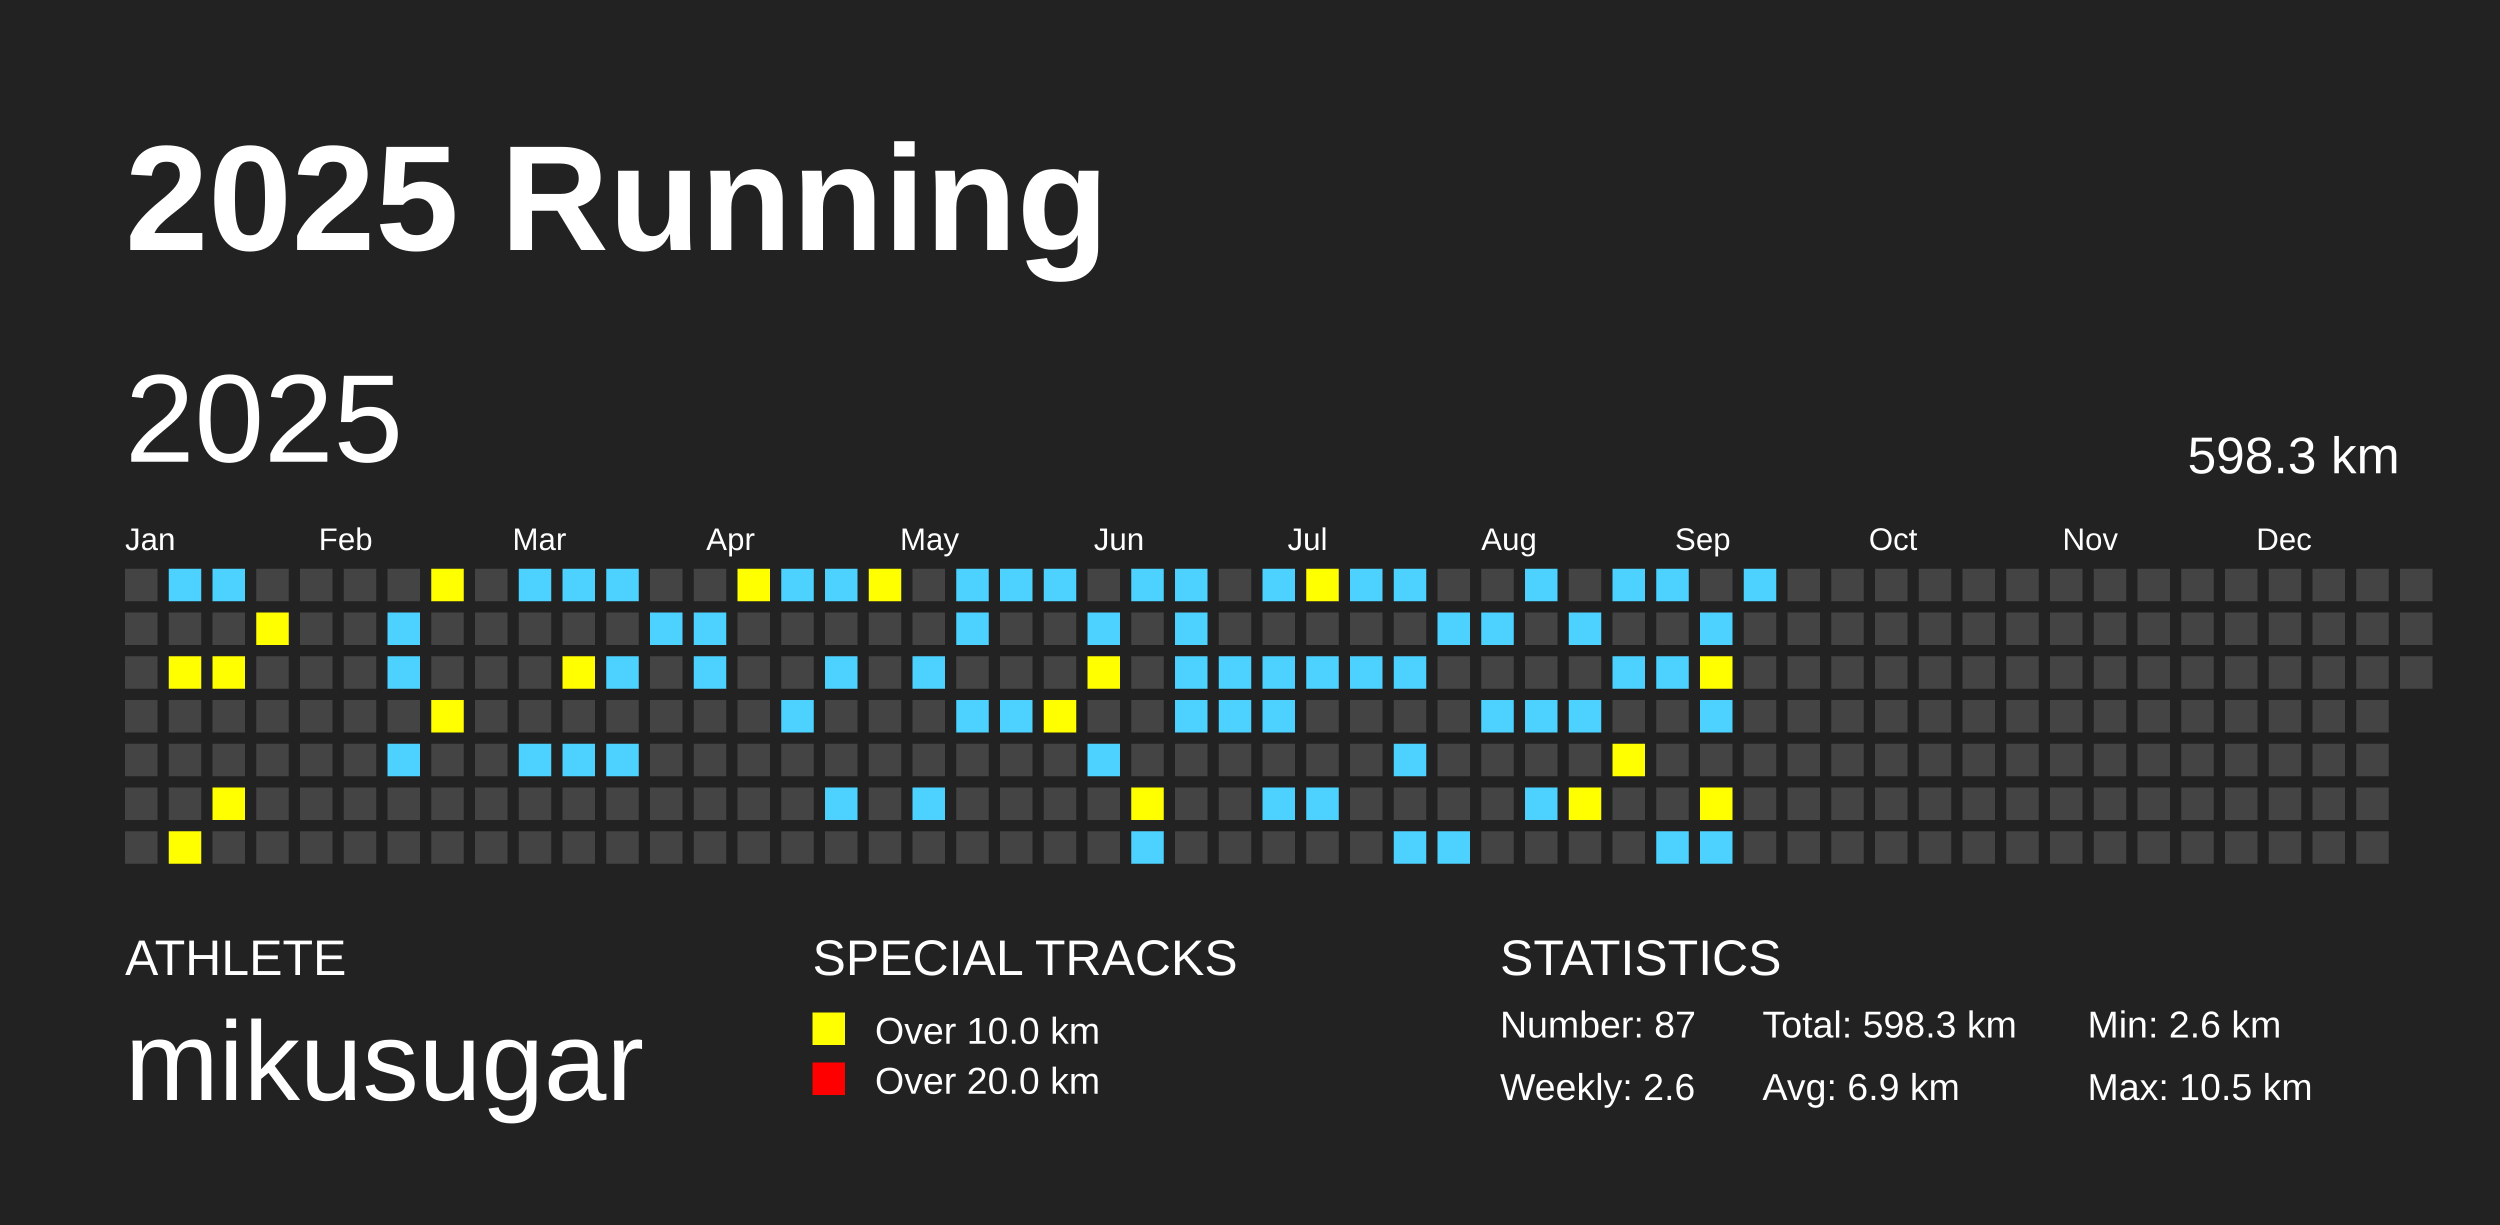
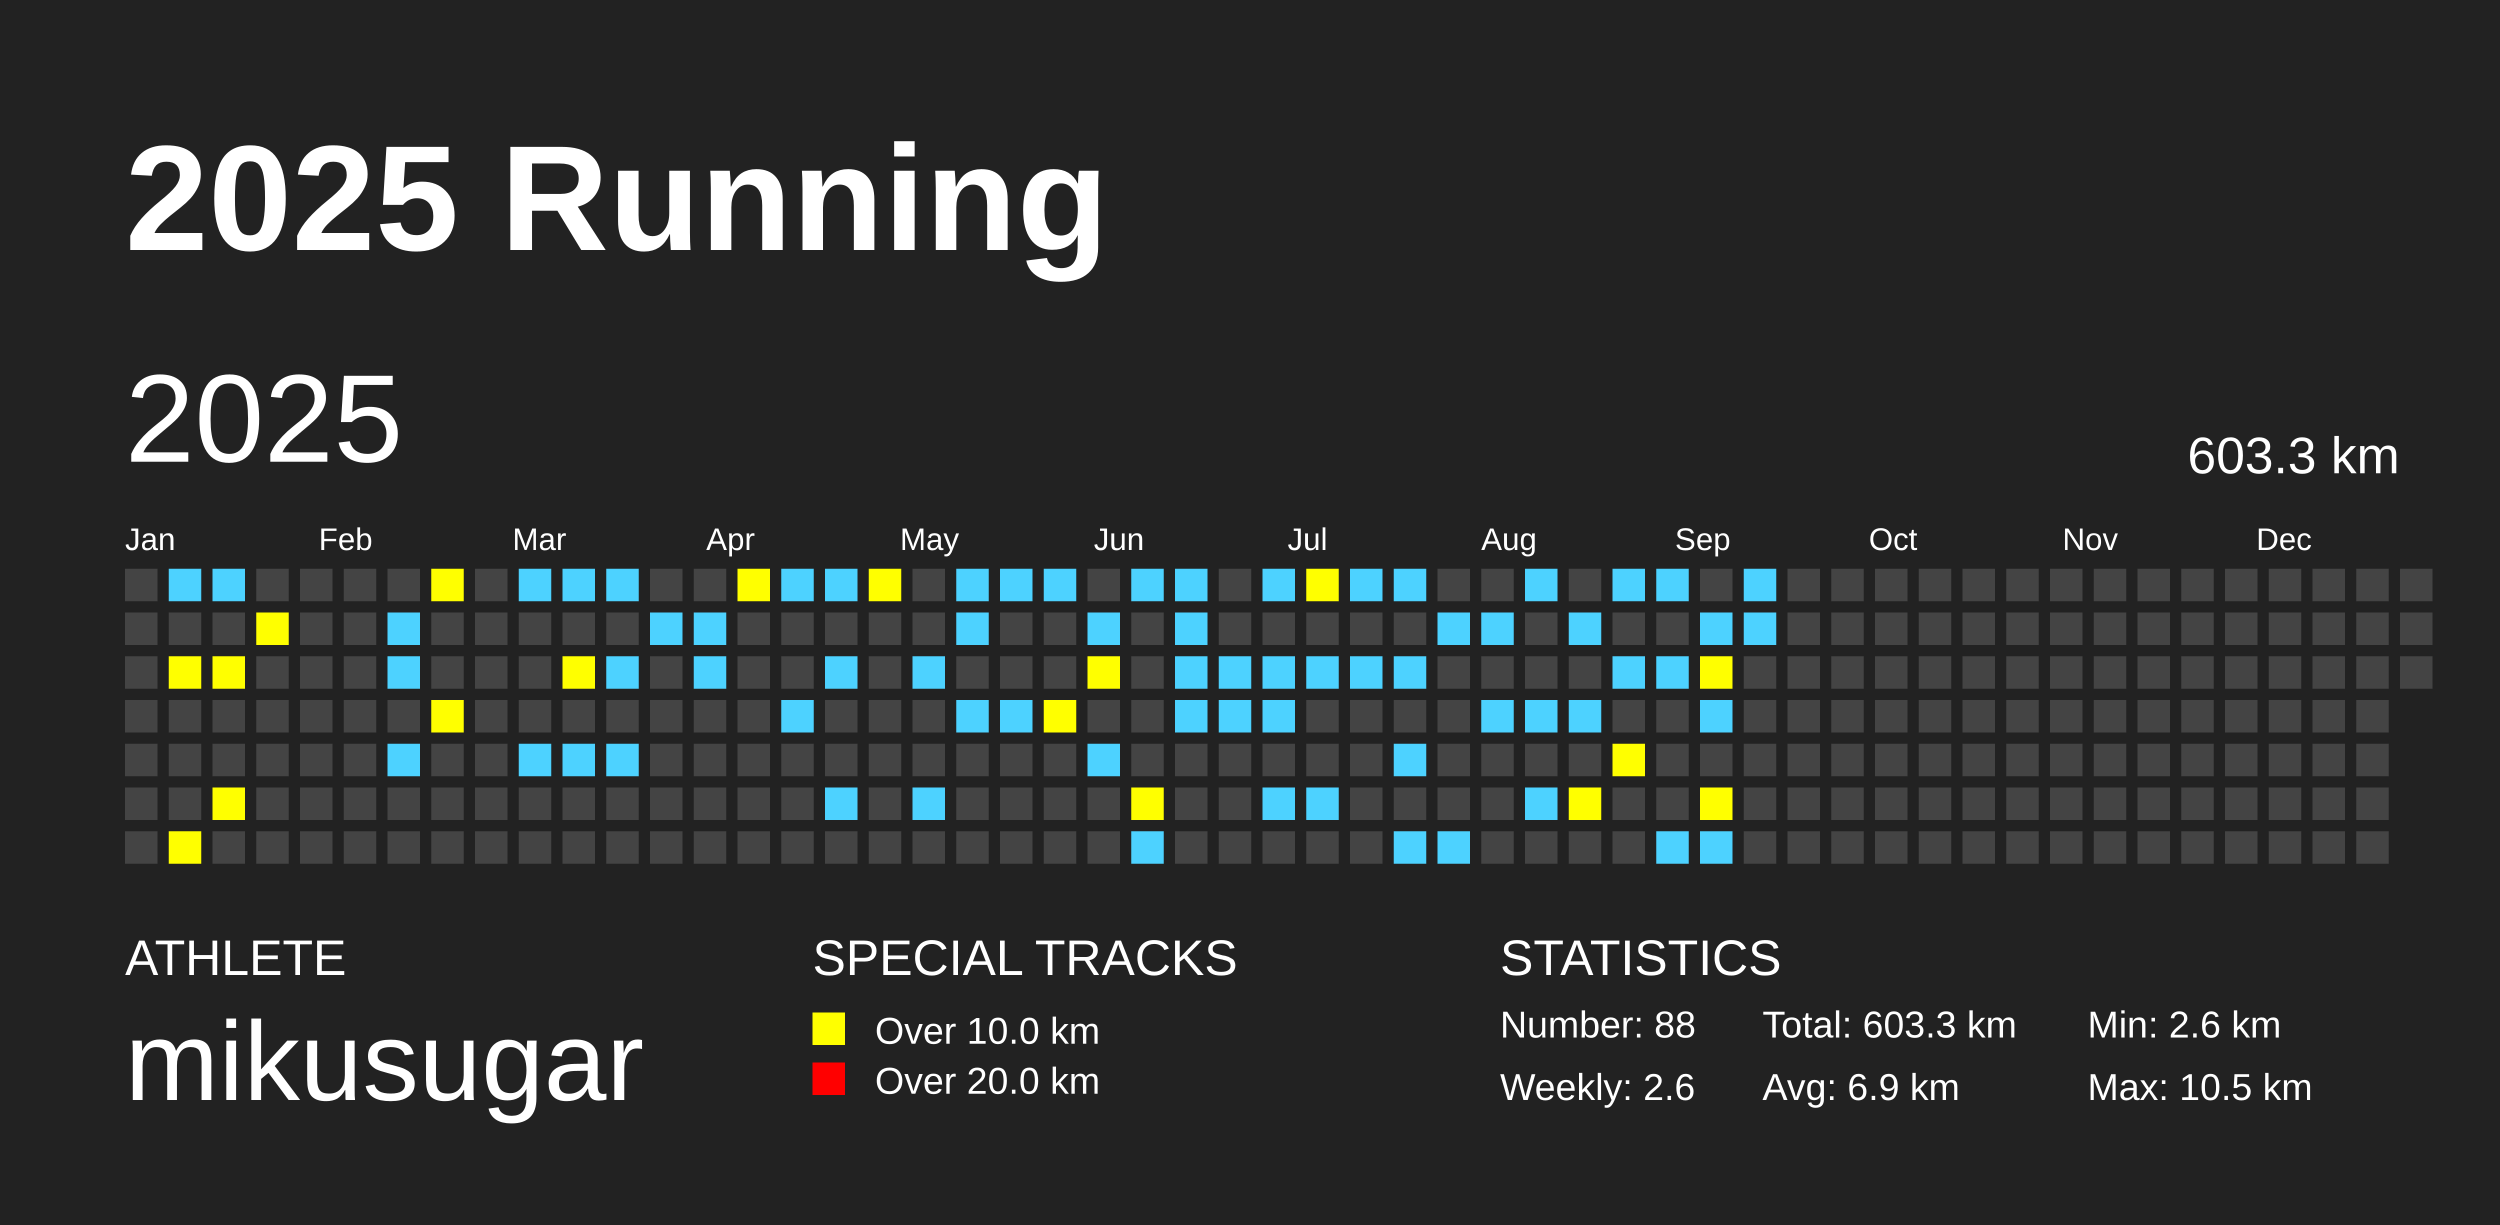
<svg xmlns="http://www.w3.org/2000/svg" baseProfile="full" height="98mm" version="1.1" viewBox="0,0,200,98" width="200mm">
  <defs />
  <rect fill="#222222" height="98" width="200" x="0" y="0" />
  <text fill="#FFFFFF" style="font-size:12px; font-family:Arial; font-weight:bold;" x="10" y="20">2025 Running</text>
  <text fill="#FFFFFF" style="font-size:4px; font-family:Arial" x="10" y="78">ATHLETE</text>
  <text fill="#FFFFFF" style="font-size:9px; font-family:Arial" x="10" y="88">mikusugar</text>
  <text fill="#FFFFFF" style="font-size:4px; font-family:Arial" x="65" y="78">SPECIAL TRACKS</text>
  <rect fill="yellow" height="2.6" width="2.6" x="65" y="81" />
  <text fill="#FFFFFF" style="font-size:3px; font-family:Arial" x="70" y="83.5">Over 10.0 km</text>
  <rect fill="red" height="2.6" width="2.6" x="65" y="85" />
  <text fill="#FFFFFF" style="font-size:3px; font-family:Arial" x="70" y="87.5">Over 20.0 km</text>
  <text fill="#FFFFFF" style="font-size:4px; font-family:Arial" x="120" y="78">STATISTICS</text>
-   <text fill="#FFFFFF" style="font-size:3px; font-family:Arial" x="120" y="83">Number: 87</text>
+   <text fill="#FFFFFF" style="font-size:3px; font-family:Arial" x="120" y="83">Number: 88</text>
  <text fill="#FFFFFF" style="font-size:3px; font-family:Arial" x="120" y="88">Weekly: 2.6</text>
-   <text fill="#FFFFFF" style="font-size:3px; font-family:Arial" x="141" y="83">Total: 598.3 km</text>
+   <text fill="#FFFFFF" style="font-size:3px; font-family:Arial" x="141" y="83">Total: 603.3 km</text>
  <text fill="#FFFFFF" style="font-size:3px; font-family:Arial" x="141" y="88">Avg: 6.9 km</text>
  <text fill="#FFFFFF" style="font-size:3px; font-family:Arial" x="167" y="83">Min: 2.6 km</text>
  <text fill="#FFFFFF" style="font-size:3px; font-family:Arial" x="167" y="88">Max: 10.5 km</text>
  <text dominant-baseline="hanging" fill="#FFFFFF" style="font-size:10.0px; font-family:Arial;" x="10" y="30">2025</text>
-   <text dominant-baseline="hanging" fill="#FFFFFF" style="font-size:4.125px; font-family:Arial;" x="175" y="35">598.3 km</text>
+   <text dominant-baseline="hanging" fill="#FFFFFF" style="font-size:4.125px; font-family:Arial;" x="175" y="35">603.3 km</text>
  <text fill="#FFFFFF" style="font-size:2.5px; font-family:Arial" x="10.0" y="44">Jan</text>
  <text fill="#FFFFFF" style="font-size:2.5px; font-family:Arial" x="25.5" y="44">Feb</text>
  <text fill="#FFFFFF" style="font-size:2.5px; font-family:Arial" x="41.0" y="44">Mar</text>
  <text fill="#FFFFFF" style="font-size:2.5px; font-family:Arial" x="56.5" y="44">Apr</text>
  <text fill="#FFFFFF" style="font-size:2.5px; font-family:Arial" x="72.0" y="44">May</text>
  <text fill="#FFFFFF" style="font-size:2.5px; font-family:Arial" x="87.5" y="44">Jun</text>
  <text fill="#FFFFFF" style="font-size:2.5px; font-family:Arial" x="103.0" y="44">Jul</text>
  <text fill="#FFFFFF" style="font-size:2.5px; font-family:Arial" x="118.5" y="44">Aug</text>
  <text fill="#FFFFFF" style="font-size:2.5px; font-family:Arial" x="134.0" y="44">Sep</text>
  <text fill="#FFFFFF" style="font-size:2.5px; font-family:Arial" x="149.5" y="44">Oct</text>
  <text fill="#FFFFFF" style="font-size:2.5px; font-family:Arial" x="165.0" y="44">Nov</text>
  <text fill="#FFFFFF" style="font-size:2.5px; font-family:Arial" x="180.5" y="44">Dec</text>
  <rect fill="#444444" height="2.6" width="2.6" x="10.0" y="45.5" />
  <rect fill="#444444" height="2.6" width="2.6" x="10.0" y="49.0" />
  <rect fill="#444444" height="2.6" width="2.6" x="10.0" y="52.5" />
  <rect fill="#444444" height="2.6" width="2.6" x="10.0" y="56.0" />
  <rect fill="#444444" height="2.6" width="2.6" x="10.0" y="59.5" />
  <rect fill="#444444" height="2.6" width="2.6" x="10.0" y="63.0" />
  <rect fill="#444444" height="2.6" width="2.6" x="10.0" y="66.5" />
  <rect fill="#4DD2FF" height="2.6" width="2.6" x="13.5" y="45.5" />
  <rect fill="#444444" height="2.6" width="2.6" x="13.5" y="49.0" />
  <rect fill="yellow" height="2.6" width="2.6" x="13.5" y="52.5" />
  <rect fill="#444444" height="2.6" width="2.6" x="13.5" y="56.0" />
  <rect fill="#444444" height="2.6" width="2.6" x="13.5" y="59.5" />
  <rect fill="#444444" height="2.6" width="2.6" x="13.5" y="63.0" />
  <rect fill="yellow" height="2.6" width="2.6" x="13.5" y="66.5" />
  <rect fill="#4DD2FF" height="2.6" width="2.6" x="17.0" y="45.5" />
  <rect fill="#444444" height="2.6" width="2.6" x="17.0" y="49.0" />
  <rect fill="yellow" height="2.6" width="2.6" x="17.0" y="52.5" />
  <rect fill="#444444" height="2.6" width="2.6" x="17.0" y="56.0" />
  <rect fill="#444444" height="2.6" width="2.6" x="17.0" y="59.5" />
  <rect fill="yellow" height="2.6" width="2.6" x="17.0" y="63.0" />
  <rect fill="#444444" height="2.6" width="2.6" x="17.0" y="66.5" />
  <rect fill="#444444" height="2.6" width="2.6" x="20.5" y="45.5" />
  <rect fill="yellow" height="2.6" width="2.6" x="20.5" y="49.0" />
  <rect fill="#444444" height="2.6" width="2.6" x="20.5" y="52.5" />
  <rect fill="#444444" height="2.6" width="2.6" x="20.5" y="56.0" />
  <rect fill="#444444" height="2.6" width="2.6" x="20.5" y="59.5" />
  <rect fill="#444444" height="2.6" width="2.6" x="20.5" y="63.0" />
  <rect fill="#444444" height="2.6" width="2.6" x="20.5" y="66.5" />
  <rect fill="#444444" height="2.6" width="2.6" x="24.0" y="45.5" />
  <rect fill="#444444" height="2.6" width="2.6" x="24.0" y="49.0" />
  <rect fill="#444444" height="2.6" width="2.6" x="24.0" y="52.5" />
  <rect fill="#444444" height="2.6" width="2.6" x="24.0" y="56.0" />
  <rect fill="#444444" height="2.6" width="2.6" x="24.0" y="59.5" />
  <rect fill="#444444" height="2.6" width="2.6" x="24.0" y="63.0" />
  <rect fill="#444444" height="2.6" width="2.6" x="24.0" y="66.5" />
  <rect fill="#444444" height="2.6" width="2.6" x="27.5" y="45.5" />
  <rect fill="#444444" height="2.6" width="2.6" x="27.5" y="49.0" />
  <rect fill="#444444" height="2.6" width="2.6" x="27.5" y="52.5" />
  <rect fill="#444444" height="2.6" width="2.6" x="27.5" y="56.0" />
  <rect fill="#444444" height="2.6" width="2.6" x="27.5" y="59.5" />
  <rect fill="#444444" height="2.6" width="2.6" x="27.5" y="63.0" />
  <rect fill="#444444" height="2.6" width="2.6" x="27.5" y="66.5" />
  <rect fill="#444444" height="2.6" width="2.6" x="31.0" y="45.5" />
  <rect fill="#4DD2FF" height="2.6" width="2.6" x="31.0" y="49.0" />
  <rect fill="#4DD2FF" height="2.6" width="2.6" x="31.0" y="52.5" />
  <rect fill="#444444" height="2.6" width="2.6" x="31.0" y="56.0" />
  <rect fill="#4DD2FF" height="2.6" width="2.6" x="31.0" y="59.5" />
  <rect fill="#444444" height="2.6" width="2.6" x="31.0" y="63.0" />
  <rect fill="#444444" height="2.6" width="2.6" x="31.0" y="66.5" />
  <rect fill="yellow" height="2.6" width="2.6" x="34.5" y="45.5" />
  <rect fill="#444444" height="2.6" width="2.6" x="34.5" y="49.0" />
  <rect fill="#444444" height="2.6" width="2.6" x="34.5" y="52.5" />
  <rect fill="yellow" height="2.6" width="2.6" x="34.5" y="56.0" />
  <rect fill="#444444" height="2.6" width="2.6" x="34.5" y="59.5" />
  <rect fill="#444444" height="2.6" width="2.6" x="34.5" y="63.0" />
  <rect fill="#444444" height="2.6" width="2.6" x="34.5" y="66.5" />
  <rect fill="#444444" height="2.6" width="2.6" x="38.0" y="45.5" />
  <rect fill="#444444" height="2.6" width="2.6" x="38.0" y="49.0" />
  <rect fill="#444444" height="2.6" width="2.6" x="38.0" y="52.5" />
  <rect fill="#444444" height="2.6" width="2.6" x="38.0" y="56.0" />
  <rect fill="#444444" height="2.6" width="2.6" x="38.0" y="59.5" />
  <rect fill="#444444" height="2.6" width="2.6" x="38.0" y="63.0" />
  <rect fill="#444444" height="2.6" width="2.6" x="38.0" y="66.5" />
  <rect fill="#4DD2FF" height="2.6" width="2.6" x="41.5" y="45.5" />
  <rect fill="#444444" height="2.6" width="2.6" x="41.5" y="49.0" />
  <rect fill="#444444" height="2.6" width="2.6" x="41.5" y="52.5" />
  <rect fill="#444444" height="2.6" width="2.6" x="41.5" y="56.0" />
  <rect fill="#4DD2FF" height="2.6" width="2.6" x="41.5" y="59.5" />
  <rect fill="#444444" height="2.6" width="2.6" x="41.5" y="63.0" />
  <rect fill="#444444" height="2.6" width="2.6" x="41.5" y="66.5" />
  <rect fill="#4DD2FF" height="2.6" width="2.6" x="45.0" y="45.5" />
  <rect fill="#444444" height="2.6" width="2.6" x="45.0" y="49.0" />
  <rect fill="yellow" height="2.6" width="2.6" x="45.0" y="52.5" />
  <rect fill="#444444" height="2.6" width="2.6" x="45.0" y="56.0" />
  <rect fill="#4DD2FF" height="2.6" width="2.6" x="45.0" y="59.5" />
  <rect fill="#444444" height="2.6" width="2.6" x="45.0" y="63.0" />
  <rect fill="#444444" height="2.6" width="2.6" x="45.0" y="66.5" />
  <rect fill="#4DD2FF" height="2.6" width="2.6" x="48.5" y="45.5" />
  <rect fill="#444444" height="2.6" width="2.6" x="48.5" y="49.0" />
  <rect fill="#4DD2FF" height="2.6" width="2.6" x="48.5" y="52.5" />
  <rect fill="#444444" height="2.6" width="2.6" x="48.5" y="56.0" />
  <rect fill="#4DD2FF" height="2.6" width="2.6" x="48.5" y="59.5" />
  <rect fill="#444444" height="2.6" width="2.6" x="48.5" y="63.0" />
  <rect fill="#444444" height="2.6" width="2.6" x="48.5" y="66.5" />
  <rect fill="#444444" height="2.6" width="2.6" x="52.0" y="45.5" />
  <rect fill="#4DD2FF" height="2.6" width="2.6" x="52.0" y="49.0" />
  <rect fill="#444444" height="2.6" width="2.6" x="52.0" y="52.5" />
  <rect fill="#444444" height="2.6" width="2.6" x="52.0" y="56.0" />
  <rect fill="#444444" height="2.6" width="2.6" x="52.0" y="59.5" />
  <rect fill="#444444" height="2.6" width="2.6" x="52.0" y="63.0" />
  <rect fill="#444444" height="2.6" width="2.6" x="52.0" y="66.5" />
  <rect fill="#444444" height="2.6" width="2.6" x="55.5" y="45.5" />
  <rect fill="#4DD2FF" height="2.6" width="2.6" x="55.5" y="49.0" />
  <rect fill="#4DD2FF" height="2.6" width="2.6" x="55.5" y="52.5" />
  <rect fill="#444444" height="2.6" width="2.6" x="55.5" y="56.0" />
  <rect fill="#444444" height="2.6" width="2.6" x="55.5" y="59.5" />
  <rect fill="#444444" height="2.6" width="2.6" x="55.5" y="63.0" />
  <rect fill="#444444" height="2.6" width="2.6" x="55.5" y="66.5" />
  <rect fill="yellow" height="2.6" width="2.6" x="59.0" y="45.5" />
  <rect fill="#444444" height="2.6" width="2.6" x="59.0" y="49.0" />
  <rect fill="#444444" height="2.6" width="2.6" x="59.0" y="52.5" />
  <rect fill="#444444" height="2.6" width="2.6" x="59.0" y="56.0" />
  <rect fill="#444444" height="2.6" width="2.6" x="59.0" y="59.5" />
  <rect fill="#444444" height="2.6" width="2.6" x="59.0" y="63.0" />
  <rect fill="#444444" height="2.6" width="2.6" x="59.0" y="66.5" />
  <rect fill="#4DD2FF" height="2.6" width="2.6" x="62.5" y="45.5" />
  <rect fill="#444444" height="2.6" width="2.6" x="62.5" y="49.0" />
  <rect fill="#444444" height="2.6" width="2.6" x="62.5" y="52.5" />
  <rect fill="#4DD2FF" height="2.6" width="2.6" x="62.5" y="56.0" />
  <rect fill="#444444" height="2.6" width="2.6" x="62.5" y="59.5" />
  <rect fill="#444444" height="2.6" width="2.6" x="62.5" y="63.0" />
  <rect fill="#444444" height="2.6" width="2.6" x="62.5" y="66.5" />
  <rect fill="#4DD2FF" height="2.6" width="2.6" x="66.0" y="45.5" />
  <rect fill="#444444" height="2.6" width="2.6" x="66.0" y="49.0" />
  <rect fill="#4DD2FF" height="2.6" width="2.6" x="66.0" y="52.5" />
  <rect fill="#444444" height="2.6" width="2.6" x="66.0" y="56.0" />
  <rect fill="#444444" height="2.6" width="2.6" x="66.0" y="59.5" />
  <rect fill="#4DD2FF" height="2.6" width="2.6" x="66.0" y="63.0" />
  <rect fill="#444444" height="2.6" width="2.6" x="66.0" y="66.5" />
  <rect fill="yellow" height="2.6" width="2.6" x="69.5" y="45.5" />
  <rect fill="#444444" height="2.6" width="2.6" x="69.5" y="49.0" />
  <rect fill="#444444" height="2.6" width="2.6" x="69.5" y="52.5" />
  <rect fill="#444444" height="2.6" width="2.6" x="69.5" y="56.0" />
  <rect fill="#444444" height="2.6" width="2.6" x="69.5" y="59.5" />
  <rect fill="#444444" height="2.6" width="2.6" x="69.5" y="63.0" />
  <rect fill="#444444" height="2.6" width="2.6" x="69.5" y="66.5" />
  <rect fill="#444444" height="2.6" width="2.6" x="73.0" y="45.5" />
  <rect fill="#444444" height="2.6" width="2.6" x="73.0" y="49.0" />
  <rect fill="#4DD2FF" height="2.6" width="2.6" x="73.0" y="52.5" />
  <rect fill="#444444" height="2.6" width="2.6" x="73.0" y="56.0" />
  <rect fill="#444444" height="2.6" width="2.6" x="73.0" y="59.5" />
  <rect fill="#4DD2FF" height="2.6" width="2.6" x="73.0" y="63.0" />
  <rect fill="#444444" height="2.6" width="2.6" x="73.0" y="66.5" />
  <rect fill="#4DD2FF" height="2.6" width="2.6" x="76.5" y="45.5" />
  <rect fill="#4DD2FF" height="2.6" width="2.6" x="76.5" y="49.0" />
  <rect fill="#444444" height="2.6" width="2.6" x="76.5" y="52.5" />
  <rect fill="#4DD2FF" height="2.6" width="2.6" x="76.5" y="56.0" />
  <rect fill="#444444" height="2.6" width="2.6" x="76.5" y="59.5" />
  <rect fill="#444444" height="2.6" width="2.6" x="76.5" y="63.0" />
  <rect fill="#444444" height="2.6" width="2.6" x="76.5" y="66.5" />
  <rect fill="#4DD2FF" height="2.6" width="2.6" x="80.0" y="45.5" />
  <rect fill="#444444" height="2.6" width="2.6" x="80.0" y="49.0" />
  <rect fill="#444444" height="2.6" width="2.6" x="80.0" y="52.5" />
  <rect fill="#4DD2FF" height="2.6" width="2.6" x="80.0" y="56.0" />
  <rect fill="#444444" height="2.6" width="2.6" x="80.0" y="59.5" />
  <rect fill="#444444" height="2.6" width="2.6" x="80.0" y="63.0" />
  <rect fill="#444444" height="2.6" width="2.6" x="80.0" y="66.5" />
  <rect fill="#4DD2FF" height="2.6" width="2.6" x="83.5" y="45.5" />
  <rect fill="#444444" height="2.6" width="2.6" x="83.5" y="49.0" />
  <rect fill="#444444" height="2.6" width="2.6" x="83.5" y="52.5" />
  <rect fill="yellow" height="2.6" width="2.6" x="83.5" y="56.0" />
  <rect fill="#444444" height="2.6" width="2.6" x="83.5" y="59.5" />
  <rect fill="#444444" height="2.6" width="2.6" x="83.5" y="63.0" />
  <rect fill="#444444" height="2.6" width="2.6" x="83.5" y="66.5" />
  <rect fill="#444444" height="2.6" width="2.6" x="87.0" y="45.5" />
  <rect fill="#4DD2FF" height="2.6" width="2.6" x="87.0" y="49.0" />
  <rect fill="yellow" height="2.6" width="2.6" x="87.0" y="52.5" />
  <rect fill="#444444" height="2.6" width="2.6" x="87.0" y="56.0" />
  <rect fill="#4DD2FF" height="2.6" width="2.6" x="87.0" y="59.5" />
  <rect fill="#444444" height="2.6" width="2.6" x="87.0" y="63.0" />
  <rect fill="#444444" height="2.6" width="2.6" x="87.0" y="66.5" />
  <rect fill="#4DD2FF" height="2.6" width="2.6" x="90.5" y="45.5" />
  <rect fill="#444444" height="2.6" width="2.6" x="90.5" y="49.0" />
  <rect fill="#444444" height="2.6" width="2.6" x="90.5" y="52.5" />
  <rect fill="#444444" height="2.6" width="2.6" x="90.5" y="56.0" />
  <rect fill="#444444" height="2.6" width="2.6" x="90.5" y="59.5" />
  <rect fill="yellow" height="2.6" width="2.6" x="90.5" y="63.0" />
  <rect fill="#4DD2FF" height="2.6" width="2.6" x="90.5" y="66.5" />
  <rect fill="#4DD2FF" height="2.6" width="2.6" x="94.0" y="45.5" />
  <rect fill="#4DD2FF" height="2.6" width="2.6" x="94.0" y="49.0" />
  <rect fill="#4DD2FF" height="2.6" width="2.6" x="94.0" y="52.5" />
  <rect fill="#4DD2FF" height="2.6" width="2.6" x="94.0" y="56.0" />
  <rect fill="#444444" height="2.6" width="2.6" x="94.0" y="59.5" />
  <rect fill="#444444" height="2.6" width="2.6" x="94.0" y="63.0" />
  <rect fill="#444444" height="2.6" width="2.6" x="94.0" y="66.5" />
  <rect fill="#444444" height="2.6" width="2.6" x="97.5" y="45.5" />
  <rect fill="#444444" height="2.6" width="2.6" x="97.5" y="49.0" />
  <rect fill="#4DD2FF" height="2.6" width="2.6" x="97.5" y="52.5" />
  <rect fill="#4DD2FF" height="2.6" width="2.6" x="97.5" y="56.0" />
  <rect fill="#444444" height="2.6" width="2.6" x="97.5" y="59.5" />
  <rect fill="#444444" height="2.6" width="2.6" x="97.5" y="63.0" />
  <rect fill="#444444" height="2.6" width="2.6" x="97.5" y="66.5" />
  <rect fill="#4DD2FF" height="2.6" width="2.6" x="101.0" y="45.5" />
  <rect fill="#444444" height="2.6" width="2.6" x="101.0" y="49.0" />
  <rect fill="#4DD2FF" height="2.6" width="2.6" x="101.0" y="52.5" />
  <rect fill="#4DD2FF" height="2.6" width="2.6" x="101.0" y="56.0" />
  <rect fill="#444444" height="2.6" width="2.6" x="101.0" y="59.5" />
  <rect fill="#4DD2FF" height="2.6" width="2.6" x="101.0" y="63.0" />
  <rect fill="#444444" height="2.6" width="2.6" x="101.0" y="66.5" />
  <rect fill="yellow" height="2.6" width="2.6" x="104.5" y="45.5" />
  <rect fill="#444444" height="2.6" width="2.6" x="104.5" y="49.0" />
  <rect fill="#4DD2FF" height="2.6" width="2.6" x="104.5" y="52.5" />
  <rect fill="#444444" height="2.6" width="2.6" x="104.5" y="56.0" />
  <rect fill="#444444" height="2.6" width="2.6" x="104.5" y="59.5" />
  <rect fill="#4DD2FF" height="2.6" width="2.6" x="104.5" y="63.0" />
  <rect fill="#444444" height="2.6" width="2.6" x="104.5" y="66.5" />
  <rect fill="#4DD2FF" height="2.6" width="2.6" x="108.0" y="45.5" />
  <rect fill="#444444" height="2.6" width="2.6" x="108.0" y="49.0" />
  <rect fill="#4DD2FF" height="2.6" width="2.6" x="108.0" y="52.5" />
  <rect fill="#444444" height="2.6" width="2.6" x="108.0" y="56.0" />
  <rect fill="#444444" height="2.6" width="2.6" x="108.0" y="59.5" />
  <rect fill="#444444" height="2.6" width="2.6" x="108.0" y="63.0" />
  <rect fill="#444444" height="2.6" width="2.6" x="108.0" y="66.5" />
  <rect fill="#4DD2FF" height="2.6" width="2.6" x="111.5" y="45.5" />
  <rect fill="#444444" height="2.6" width="2.6" x="111.5" y="49.0" />
  <rect fill="#4DD2FF" height="2.6" width="2.6" x="111.5" y="52.5" />
  <rect fill="#444444" height="2.6" width="2.6" x="111.5" y="56.0" />
  <rect fill="#4DD2FF" height="2.6" width="2.6" x="111.5" y="59.5" />
  <rect fill="#444444" height="2.6" width="2.6" x="111.5" y="63.0" />
  <rect fill="#4DD2FF" height="2.6" width="2.6" x="111.5" y="66.5" />
  <rect fill="#444444" height="2.6" width="2.6" x="115.0" y="45.5" />
  <rect fill="#4DD2FF" height="2.6" width="2.6" x="115.0" y="49.0" />
  <rect fill="#444444" height="2.6" width="2.6" x="115.0" y="52.5" />
  <rect fill="#444444" height="2.6" width="2.6" x="115.0" y="56.0" />
  <rect fill="#444444" height="2.6" width="2.6" x="115.0" y="59.5" />
  <rect fill="#444444" height="2.6" width="2.6" x="115.0" y="63.0" />
  <rect fill="#4DD2FF" height="2.6" width="2.6" x="115.0" y="66.5" />
  <rect fill="#444444" height="2.6" width="2.6" x="118.5" y="45.5" />
  <rect fill="#4DD2FF" height="2.6" width="2.6" x="118.5" y="49.0" />
  <rect fill="#444444" height="2.6" width="2.6" x="118.5" y="52.5" />
  <rect fill="#4DD2FF" height="2.6" width="2.6" x="118.5" y="56.0" />
  <rect fill="#444444" height="2.6" width="2.6" x="118.5" y="59.5" />
  <rect fill="#444444" height="2.6" width="2.6" x="118.5" y="63.0" />
  <rect fill="#444444" height="2.6" width="2.6" x="118.5" y="66.5" />
  <rect fill="#4DD2FF" height="2.6" width="2.6" x="122.0" y="45.5" />
  <rect fill="#444444" height="2.6" width="2.6" x="122.0" y="49.0" />
  <rect fill="#444444" height="2.6" width="2.6" x="122.0" y="52.5" />
  <rect fill="#4DD2FF" height="2.6" width="2.6" x="122.0" y="56.0" />
  <rect fill="#444444" height="2.6" width="2.6" x="122.0" y="59.5" />
  <rect fill="#4DD2FF" height="2.6" width="2.6" x="122.0" y="63.0" />
  <rect fill="#444444" height="2.6" width="2.6" x="122.0" y="66.5" />
  <rect fill="#444444" height="2.6" width="2.6" x="125.5" y="45.5" />
  <rect fill="#4DD2FF" height="2.6" width="2.6" x="125.5" y="49.0" />
  <rect fill="#444444" height="2.6" width="2.6" x="125.5" y="52.5" />
  <rect fill="#4DD2FF" height="2.6" width="2.6" x="125.5" y="56.0" />
  <rect fill="#444444" height="2.6" width="2.6" x="125.5" y="59.5" />
  <rect fill="yellow" height="2.6" width="2.6" x="125.5" y="63.0" />
  <rect fill="#444444" height="2.6" width="2.6" x="125.5" y="66.5" />
  <rect fill="#4DD2FF" height="2.6" width="2.6" x="129.0" y="45.5" />
  <rect fill="#444444" height="2.6" width="2.6" x="129.0" y="49.0" />
  <rect fill="#4DD2FF" height="2.6" width="2.6" x="129.0" y="52.5" />
  <rect fill="#444444" height="2.6" width="2.6" x="129.0" y="56.0" />
  <rect fill="yellow" height="2.6" width="2.6" x="129.0" y="59.5" />
  <rect fill="#444444" height="2.6" width="2.6" x="129.0" y="63.0" />
  <rect fill="#444444" height="2.6" width="2.6" x="129.0" y="66.5" />
  <rect fill="#4DD2FF" height="2.6" width="2.6" x="132.5" y="45.5" />
  <rect fill="#444444" height="2.6" width="2.6" x="132.5" y="49.0" />
  <rect fill="#4DD2FF" height="2.6" width="2.6" x="132.5" y="52.5" />
  <rect fill="#444444" height="2.6" width="2.6" x="132.5" y="56.0" />
  <rect fill="#444444" height="2.6" width="2.6" x="132.5" y="59.5" />
  <rect fill="#444444" height="2.6" width="2.6" x="132.5" y="63.0" />
  <rect fill="#4DD2FF" height="2.6" width="2.6" x="132.5" y="66.5" />
  <rect fill="#444444" height="2.6" width="2.6" x="136.0" y="45.5" />
  <rect fill="#4DD2FF" height="2.6" width="2.6" x="136.0" y="49.0" />
  <rect fill="yellow" height="2.6" width="2.6" x="136.0" y="52.5" />
  <rect fill="#4DD2FF" height="2.6" width="2.6" x="136.0" y="56.0" />
  <rect fill="#444444" height="2.6" width="2.6" x="136.0" y="59.5" />
  <rect fill="yellow" height="2.6" width="2.6" x="136.0" y="63.0" />
  <rect fill="#4DD2FF" height="2.6" width="2.6" x="136.0" y="66.5" />
  <rect fill="#4DD2FF" height="2.6" width="2.6" x="139.5" y="45.5" />
-   <rect fill="#444444" height="2.6" width="2.6" x="139.5" y="49.0" />
+   <rect fill="#4DD2FF" height="2.6" width="2.6" x="139.5" y="49.0" />
  <rect fill="#444444" height="2.6" width="2.6" x="139.5" y="52.5" />
  <rect fill="#444444" height="2.6" width="2.6" x="139.5" y="56.0" />
  <rect fill="#444444" height="2.6" width="2.6" x="139.5" y="59.5" />
  <rect fill="#444444" height="2.6" width="2.6" x="139.5" y="63.0" />
  <rect fill="#444444" height="2.6" width="2.6" x="139.5" y="66.5" />
  <rect fill="#444444" height="2.6" width="2.6" x="143.0" y="45.5" />
  <rect fill="#444444" height="2.6" width="2.6" x="143.0" y="49.0" />
  <rect fill="#444444" height="2.6" width="2.6" x="143.0" y="52.5" />
  <rect fill="#444444" height="2.6" width="2.6" x="143.0" y="56.0" />
  <rect fill="#444444" height="2.6" width="2.6" x="143.0" y="59.5" />
  <rect fill="#444444" height="2.6" width="2.6" x="143.0" y="63.0" />
  <rect fill="#444444" height="2.6" width="2.6" x="143.0" y="66.5" />
  <rect fill="#444444" height="2.6" width="2.6" x="146.5" y="45.5" />
  <rect fill="#444444" height="2.6" width="2.6" x="146.5" y="49.0" />
  <rect fill="#444444" height="2.6" width="2.6" x="146.5" y="52.5" />
  <rect fill="#444444" height="2.6" width="2.6" x="146.5" y="56.0" />
  <rect fill="#444444" height="2.6" width="2.6" x="146.5" y="59.5" />
  <rect fill="#444444" height="2.6" width="2.6" x="146.5" y="63.0" />
  <rect fill="#444444" height="2.6" width="2.6" x="146.5" y="66.5" />
  <rect fill="#444444" height="2.6" width="2.6" x="150.0" y="45.5" />
  <rect fill="#444444" height="2.6" width="2.6" x="150.0" y="49.0" />
  <rect fill="#444444" height="2.6" width="2.6" x="150.0" y="52.5" />
  <rect fill="#444444" height="2.6" width="2.6" x="150.0" y="56.0" />
  <rect fill="#444444" height="2.6" width="2.6" x="150.0" y="59.5" />
  <rect fill="#444444" height="2.6" width="2.6" x="150.0" y="63.0" />
  <rect fill="#444444" height="2.6" width="2.6" x="150.0" y="66.5" />
  <rect fill="#444444" height="2.6" width="2.6" x="153.5" y="45.5" />
  <rect fill="#444444" height="2.6" width="2.6" x="153.5" y="49.0" />
  <rect fill="#444444" height="2.6" width="2.6" x="153.5" y="52.5" />
  <rect fill="#444444" height="2.6" width="2.6" x="153.5" y="56.0" />
  <rect fill="#444444" height="2.6" width="2.6" x="153.5" y="59.5" />
  <rect fill="#444444" height="2.6" width="2.6" x="153.5" y="63.0" />
  <rect fill="#444444" height="2.6" width="2.6" x="153.5" y="66.5" />
  <rect fill="#444444" height="2.6" width="2.6" x="157.0" y="45.5" />
  <rect fill="#444444" height="2.6" width="2.6" x="157.0" y="49.0" />
  <rect fill="#444444" height="2.6" width="2.6" x="157.0" y="52.5" />
  <rect fill="#444444" height="2.6" width="2.6" x="157.0" y="56.0" />
  <rect fill="#444444" height="2.6" width="2.6" x="157.0" y="59.5" />
  <rect fill="#444444" height="2.6" width="2.6" x="157.0" y="63.0" />
  <rect fill="#444444" height="2.6" width="2.6" x="157.0" y="66.5" />
  <rect fill="#444444" height="2.6" width="2.6" x="160.5" y="45.5" />
  <rect fill="#444444" height="2.6" width="2.6" x="160.5" y="49.0" />
  <rect fill="#444444" height="2.6" width="2.6" x="160.5" y="52.5" />
  <rect fill="#444444" height="2.6" width="2.6" x="160.5" y="56.0" />
  <rect fill="#444444" height="2.6" width="2.6" x="160.5" y="59.5" />
  <rect fill="#444444" height="2.6" width="2.6" x="160.5" y="63.0" />
  <rect fill="#444444" height="2.6" width="2.6" x="160.5" y="66.5" />
  <rect fill="#444444" height="2.6" width="2.6" x="164.0" y="45.5" />
  <rect fill="#444444" height="2.6" width="2.6" x="164.0" y="49.0" />
  <rect fill="#444444" height="2.6" width="2.6" x="164.0" y="52.5" />
  <rect fill="#444444" height="2.6" width="2.6" x="164.0" y="56.0" />
  <rect fill="#444444" height="2.6" width="2.6" x="164.0" y="59.5" />
  <rect fill="#444444" height="2.6" width="2.6" x="164.0" y="63.0" />
  <rect fill="#444444" height="2.6" width="2.6" x="164.0" y="66.5" />
  <rect fill="#444444" height="2.6" width="2.6" x="167.5" y="45.5" />
  <rect fill="#444444" height="2.6" width="2.6" x="167.5" y="49.0" />
  <rect fill="#444444" height="2.6" width="2.6" x="167.5" y="52.5" />
  <rect fill="#444444" height="2.6" width="2.6" x="167.5" y="56.0" />
  <rect fill="#444444" height="2.6" width="2.6" x="167.5" y="59.5" />
  <rect fill="#444444" height="2.6" width="2.6" x="167.5" y="63.0" />
  <rect fill="#444444" height="2.6" width="2.6" x="167.5" y="66.5" />
  <rect fill="#444444" height="2.6" width="2.6" x="171.0" y="45.5" />
  <rect fill="#444444" height="2.6" width="2.6" x="171.0" y="49.0" />
  <rect fill="#444444" height="2.6" width="2.6" x="171.0" y="52.5" />
  <rect fill="#444444" height="2.6" width="2.6" x="171.0" y="56.0" />
  <rect fill="#444444" height="2.6" width="2.6" x="171.0" y="59.5" />
  <rect fill="#444444" height="2.6" width="2.6" x="171.0" y="63.0" />
  <rect fill="#444444" height="2.6" width="2.6" x="171.0" y="66.5" />
  <rect fill="#444444" height="2.6" width="2.6" x="174.5" y="45.5" />
  <rect fill="#444444" height="2.6" width="2.6" x="174.5" y="49.0" />
  <rect fill="#444444" height="2.6" width="2.6" x="174.5" y="52.5" />
  <rect fill="#444444" height="2.6" width="2.6" x="174.5" y="56.0" />
  <rect fill="#444444" height="2.6" width="2.6" x="174.5" y="59.5" />
  <rect fill="#444444" height="2.6" width="2.6" x="174.5" y="63.0" />
  <rect fill="#444444" height="2.6" width="2.6" x="174.5" y="66.5" />
  <rect fill="#444444" height="2.6" width="2.6" x="178.0" y="45.5" />
  <rect fill="#444444" height="2.6" width="2.6" x="178.0" y="49.0" />
  <rect fill="#444444" height="2.6" width="2.6" x="178.0" y="52.5" />
  <rect fill="#444444" height="2.6" width="2.6" x="178.0" y="56.0" />
  <rect fill="#444444" height="2.6" width="2.6" x="178.0" y="59.5" />
  <rect fill="#444444" height="2.6" width="2.6" x="178.0" y="63.0" />
  <rect fill="#444444" height="2.6" width="2.6" x="178.0" y="66.5" />
  <rect fill="#444444" height="2.6" width="2.6" x="181.5" y="45.5" />
  <rect fill="#444444" height="2.6" width="2.6" x="181.5" y="49.0" />
  <rect fill="#444444" height="2.6" width="2.6" x="181.5" y="52.5" />
  <rect fill="#444444" height="2.6" width="2.6" x="181.5" y="56.0" />
  <rect fill="#444444" height="2.6" width="2.6" x="181.5" y="59.5" />
  <rect fill="#444444" height="2.6" width="2.6" x="181.5" y="63.0" />
  <rect fill="#444444" height="2.6" width="2.6" x="181.5" y="66.5" />
  <rect fill="#444444" height="2.6" width="2.6" x="185.0" y="45.5" />
  <rect fill="#444444" height="2.6" width="2.6" x="185.0" y="49.0" />
  <rect fill="#444444" height="2.6" width="2.6" x="185.0" y="52.5" />
  <rect fill="#444444" height="2.6" width="2.6" x="185.0" y="56.0" />
  <rect fill="#444444" height="2.6" width="2.6" x="185.0" y="59.5" />
  <rect fill="#444444" height="2.6" width="2.6" x="185.0" y="63.0" />
  <rect fill="#444444" height="2.6" width="2.6" x="185.0" y="66.5" />
  <rect fill="#444444" height="2.6" width="2.6" x="188.5" y="45.5" />
  <rect fill="#444444" height="2.6" width="2.6" x="188.5" y="49.0" />
  <rect fill="#444444" height="2.6" width="2.6" x="188.5" y="52.5" />
  <rect fill="#444444" height="2.6" width="2.6" x="188.5" y="56.0" />
  <rect fill="#444444" height="2.6" width="2.6" x="188.5" y="59.5" />
  <rect fill="#444444" height="2.6" width="2.6" x="188.5" y="63.0" />
  <rect fill="#444444" height="2.6" width="2.6" x="188.5" y="66.5" />
  <rect fill="#444444" height="2.6" width="2.6" x="192.0" y="45.5" />
  <rect fill="#444444" height="2.6" width="2.6" x="192.0" y="49.0" />
  <rect fill="#444444" height="2.6" width="2.6" x="192.0" y="52.5" />
</svg>
